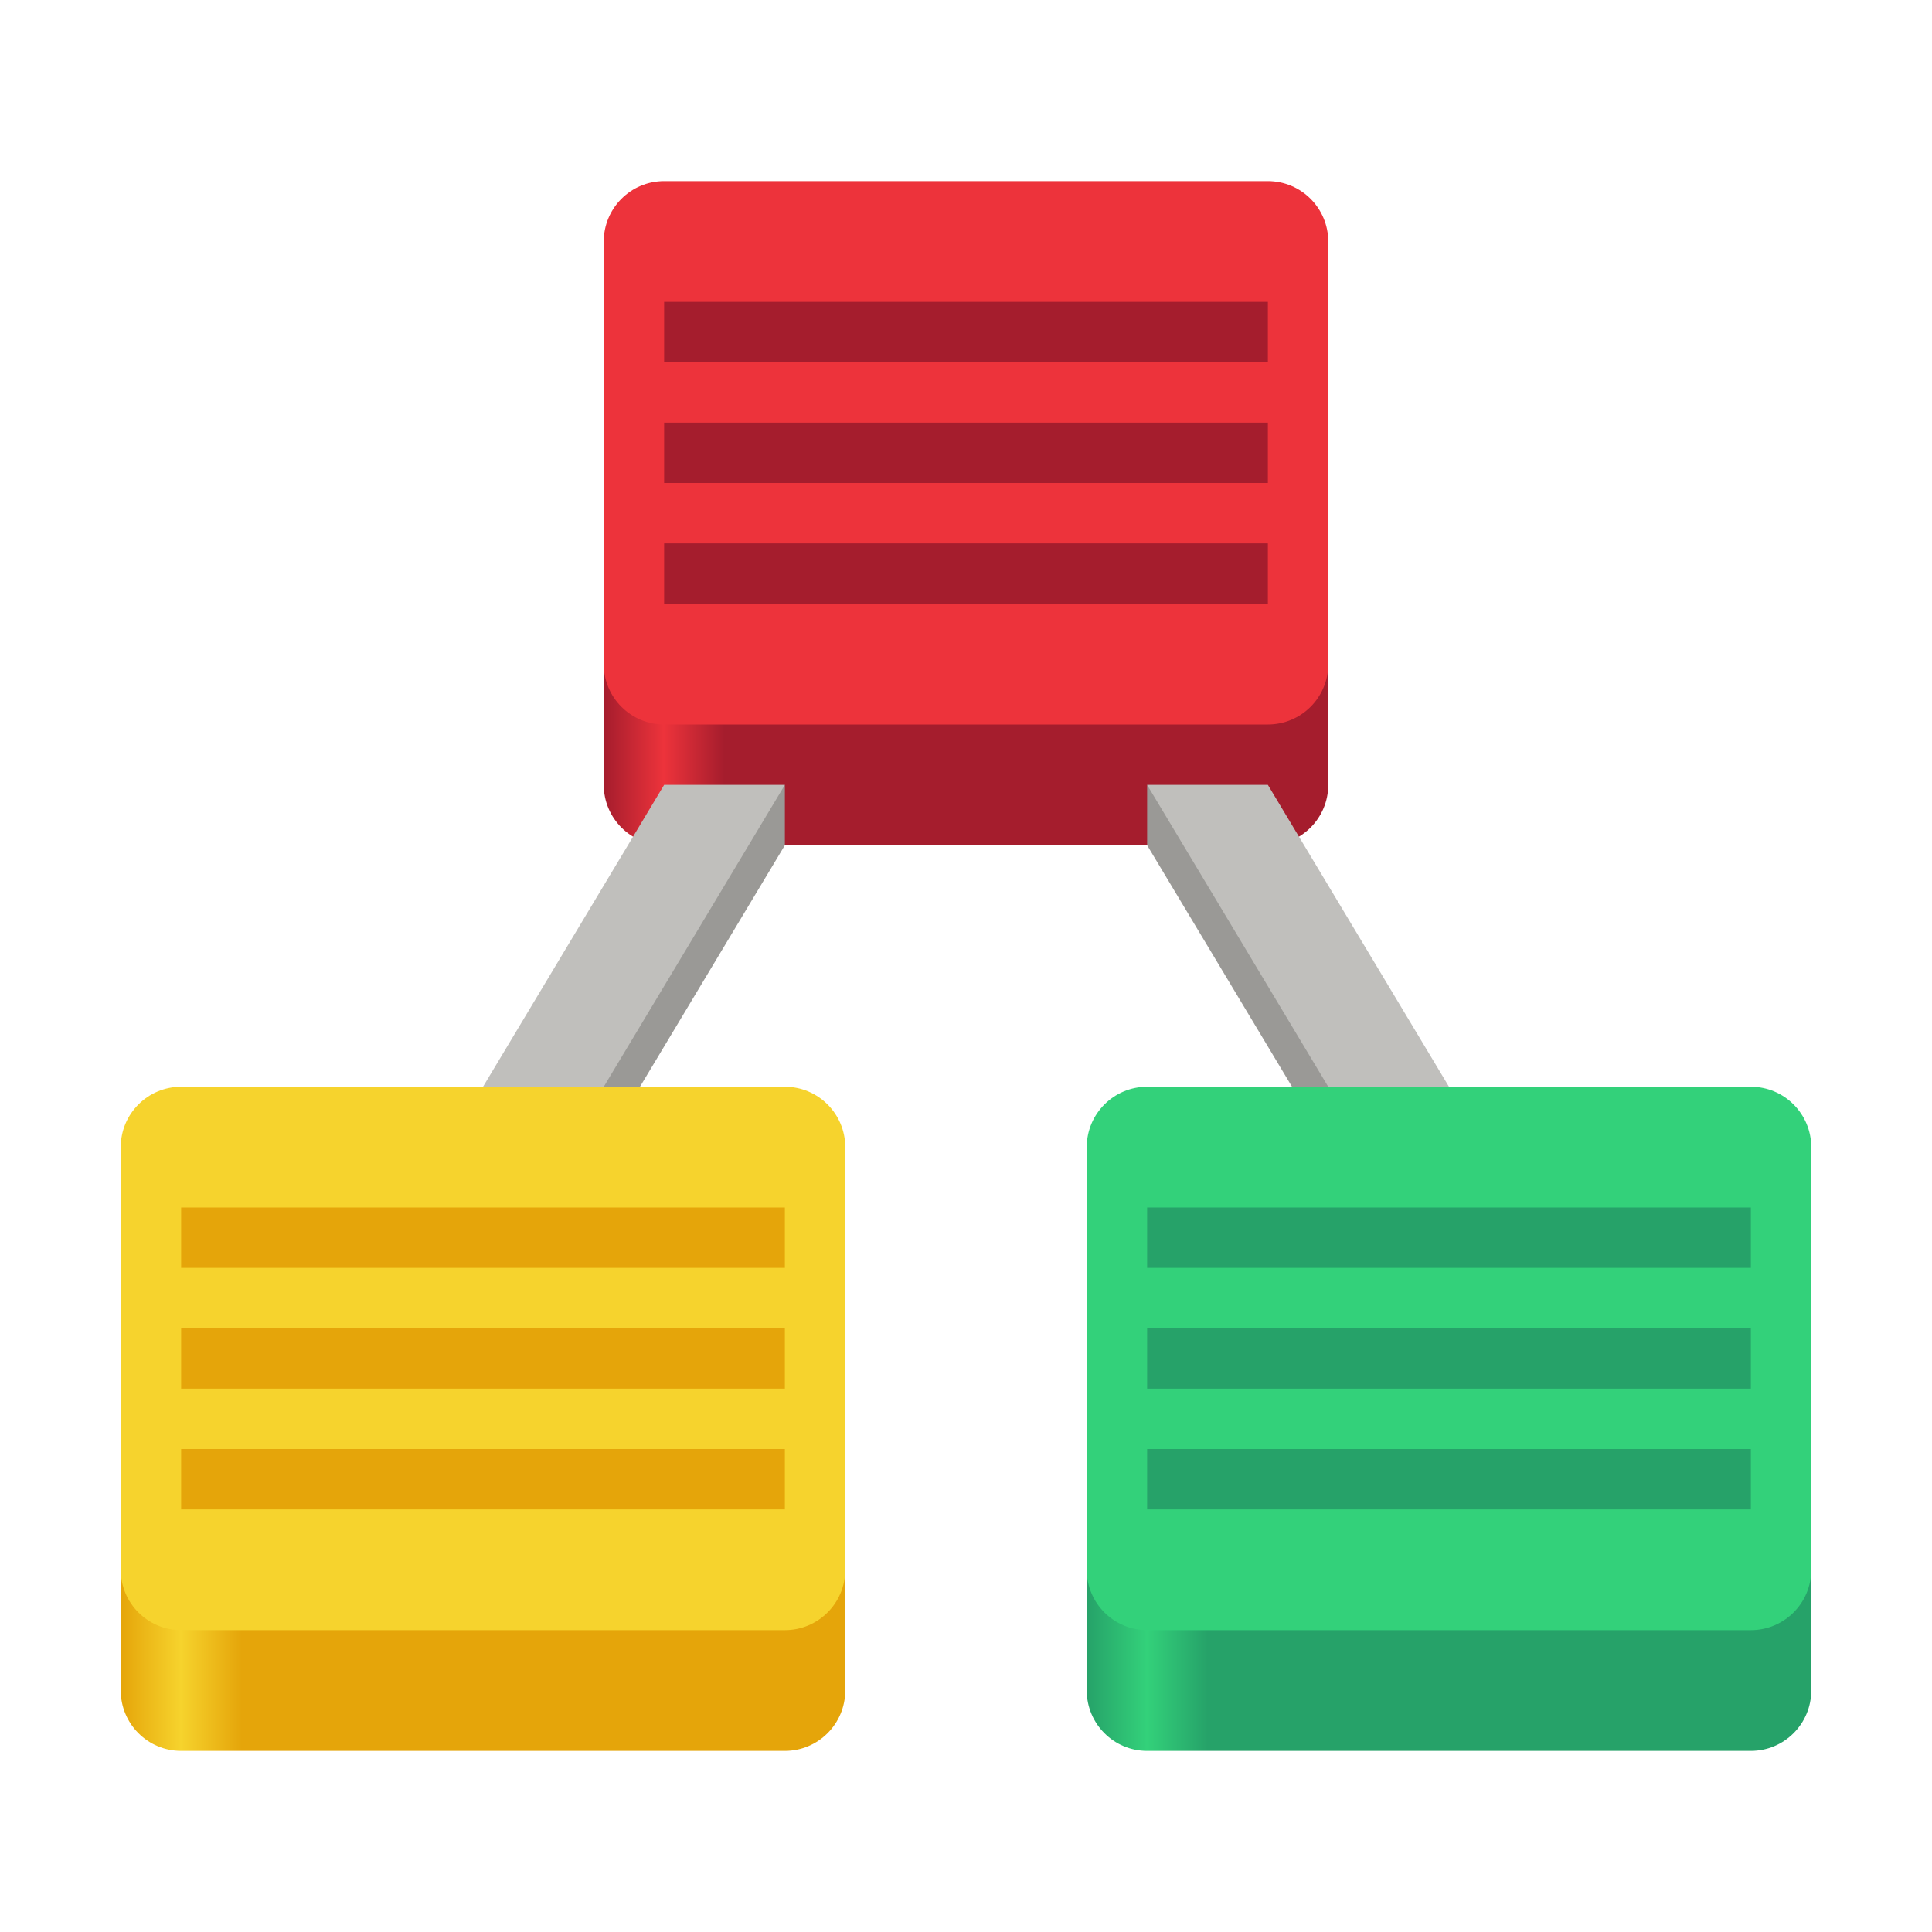
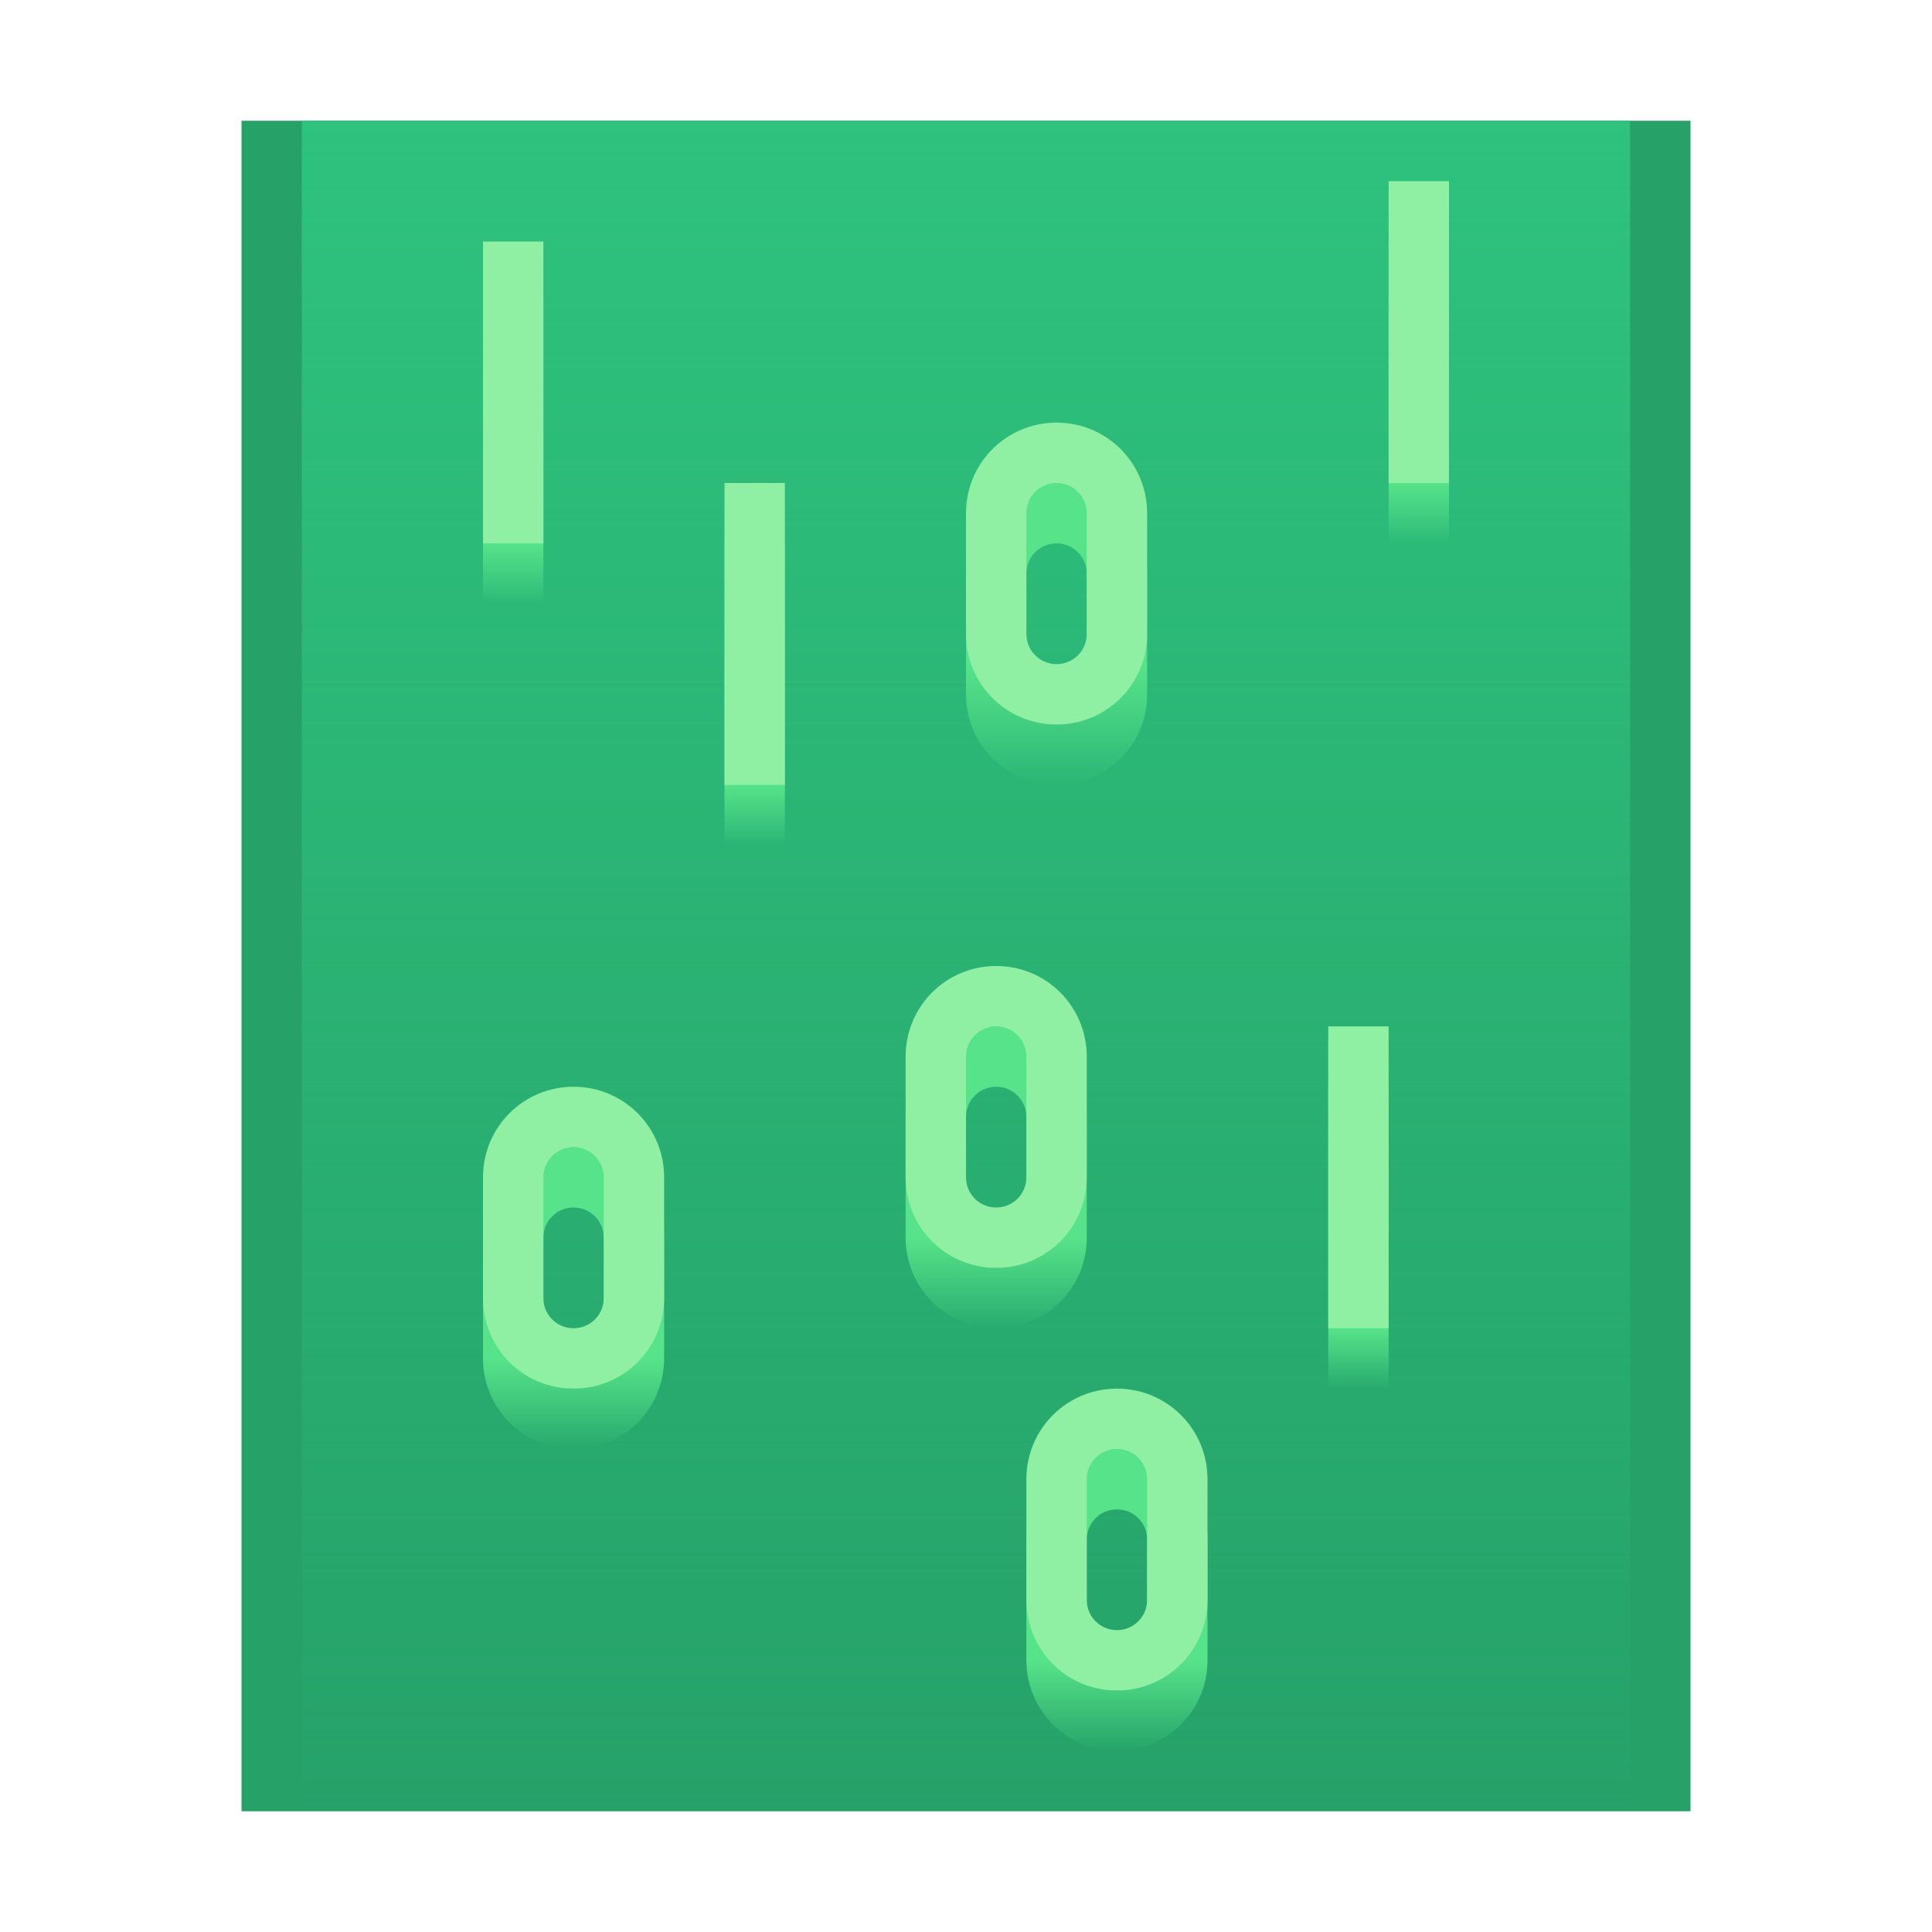
- <svg xmlns="http://www.w3.org/2000/svg" height="128" width="128">
-   <linearGradient id="c" gradientUnits="userSpaceOnUse" x1="72" x2="120" y1="120" y2="120">
-     <stop offset="0" stop-color="#26a269" />
-     <stop offset=".083" stop-color="#33d17a" />
-     <stop offset=".167" stop-color="#26a269" />
-     <stop offset="1" stop-color="#26a269" />
+ <svg xmlns="http://www.w3.org/2000/svg" xmlns:xlink="http://www.w3.org/1999/xlink" viewBox="0 0 128 128">
+   <linearGradient id="a">
+     <stop offset="0" stop-color="#57e389" />
+     <stop offset="1" stop-color="#57e389" stop-opacity="0" />
  </linearGradient>
-   <linearGradient id="b" gradientUnits="userSpaceOnUse" x1="8" x2="56" y1="100" y2="100">
-     <stop offset="0" stop-color="#e5a50a" />
-     <stop offset=".083" stop-color="#f6d32d" />
-     <stop offset=".167" stop-color="#e5a50a" />
-     <stop offset="1" stop-color="#e5a50a" />
+   <linearGradient id="d" gradientUnits="userSpaceOnUse" x1="32" x2="32" xlink:href="#a" y1="36" y2="40" />
+   <linearGradient id="j" gradientUnits="userSpaceOnUse" x1="92" x2="92" xlink:href="#a" y1="32" y2="36" />
+   <linearGradient id="i" gradientUnits="userSpaceOnUse" x1="64" x2="64" xlink:href="#a" y1="44" y2="52" />
+   <linearGradient id="g" gradientUnits="userSpaceOnUse" x1="48" x2="48" xlink:href="#a" y1="52" y2="56" />
+   <linearGradient id="e" gradientUnits="userSpaceOnUse" x1="32" x2="32" xlink:href="#a" y1="90" y2="96" />
+   <linearGradient id="h" gradientUnits="userSpaceOnUse" x1="60" x2="60" xlink:href="#a" y1="82" y2="88" />
+   <linearGradient id="f" gradientUnits="userSpaceOnUse" x1="68" x2="68" xlink:href="#a" y1="110" y2="116" />
+   <linearGradient id="c" gradientUnits="userSpaceOnUse" x1="88" x2="88" xlink:href="#a" y1="88" y2="92" />
+   <linearGradient id="b" gradientUnits="userSpaceOnUse" x1="20" x2="20" y1="8" y2="120">
+     <stop offset="0" stop-color="#2ec27e" />
+     <stop offset="1" stop-color="#2ec27e" stop-opacity="0" />
  </linearGradient>
-   <linearGradient id="a" gradientUnits="userSpaceOnUse" x1="40" x2="88" y1="36" y2="36">
-     <stop offset="0" stop-color="#a51d2d" />
-     <stop offset=".083" stop-color="#ed333b" />
-     <stop offset=".167" stop-color="#a51d2d" />
-     <stop offset="1" stop-color="#a51d2d" />
-   </linearGradient>
-   <g stroke-width="4">
-     <rect fill="url(#a)" height="40" ry="4" width="48" x="40" y="16" />
-     <path d="M40 76l12-20v-4L32 76zM88 76L76 56v-4l20 24z" fill="#9a9996" />
-     <rect fill="url(#b)" height="36" ry="4" width="48" x="8" y="80" />
-     <rect fill="url(#c)" height="36" ry="4" width="48" x="72" y="80" />
-     <rect fill="#ed333b" height="36" ry="4" width="48" x="40" y="12" />
-     <rect fill="#f6d32d" height="36" ry="4" width="48" x="8" y="72" />
-     <path d="M40 72l12-20h-8L32 72zM88 72L76 52h8l12 20z" fill="#c0bfbc" />
-     <rect fill="#33d17a" height="36" ry="4" width="48" x="72" y="72" />
-     <path d="M76 80h40v4H76zm0 8h40v4H76zm0 8h40v4H76z" fill="#26a269" />
-     <path d="M12 80h40v4H12zm0 8h40v4H12zm0 8h40v4H12z" fill="#e5a50a" />
-     <path d="M44 20h40v4H44zm0 8h40v4H44zm0 8h40v4H44z" fill="#a51d2d" />
-   </g>
+   <path d="M16 8h96v112H16z" fill="#26a269" />
+   <path d="M20 8h88v112H20z" fill="url(#b)" />
+   <path d="M88 72h4v20h-4z" fill="url(#c)" />
+   <path d="M32 20h4v20h-4z" fill="url(#d)" />
+   <path d="M38 76c-3.324 0-6 2.676-6 6v8c0 3.324 2.676 6 6 6s6-2.676 6-6v-8c0-3.324-2.676-6-6-6zm0 4c1.108 0 2 .892 2 2v8c0 1.108-.892 2-2 2s-2-.892-2-2v-8c0-1.108.892-2 2-2z" fill="url(#e)" />
+   <path d="M74 96c-3.324 0-6 2.676-6 6v8c0 3.324 2.676 6 6 6s6-2.676 6-6v-8c0-3.324-2.676-6-6-6zm0 4c1.108 0 2 .892 2 2v8c0 1.108-.892 2-2 2s-2-.892-2-2v-8c0-1.108.892-2 2-2z" fill="url(#f)" />
+   <path d="M48 36h4v20h-4z" fill="url(#g)" />
+   <path d="M66 68c-3.324 0-6 2.676-6 6v8c0 3.324 2.676 6 6 6s6-2.676 6-6v-8c0-3.324-2.676-6-6-6zm0 4c1.108 0 2 .892 2 2v8c0 1.108-.892 2-2 2s-2-.892-2-2v-8c0-1.108.892-2 2-2z" fill="url(#h)" />
+   <path d="M70 32c-3.324 0-6 2.676-6 6v8c0 3.324 2.676 6 6 6s6-2.676 6-6v-8c0-3.324-2.676-6-6-6zm0 4c1.108 0 2 .892 2 2v8c0 1.108-.892 2-2 2s-2-.892-2-2v-8c0-1.108.892-2 2-2z" fill="url(#i)" />
+   <path d="M92 16h4v20h-4z" fill="url(#j)" />
+   <path d="M92 12h4v20h-4zM48 32h4v20h-4zm18 32c-3.324 0-6 2.676-6 6v8c0 3.324 2.676 6 6 6s6-2.676 6-6v-8c0-3.324-2.676-6-6-6zm0 4c1.108 0 2 .892 2 2v8c0 1.108-.892 2-2 2s-2-.892-2-2v-8c0-1.108.892-2 2-2zm4-40c-3.324 0-6 2.676-6 6v8c0 3.324 2.676 6 6 6s6-2.676 6-6v-8c0-3.324-2.676-6-6-6zm0 4c1.108 0 2 .892 2 2v8c0 1.108-.892 2-2 2s-2-.892-2-2v-8c0-1.108.892-2 2-2zm18 36h4v20h-4zM32 16h4v20h-4zm6 56c-3.324 0-6 2.676-6 6v8c0 3.324 2.676 6 6 6s6-2.676 6-6v-8c0-3.324-2.676-6-6-6zm0 4c1.108 0 2 .892 2 2v8c0 1.108-.892 2-2 2s-2-.892-2-2v-8c0-1.108.892-2 2-2zm36 16c-3.324 0-6 2.676-6 6v8c0 3.324 2.676 6 6 6s6-2.676 6-6v-8c0-3.324-2.676-6-6-6zm0 4c1.108 0 2 .892 2 2v8c0 1.108-.892 2-2 2s-2-.892-2-2v-8c0-1.108.892-2 2-2z" fill="#8ff0a4" />
</svg>
